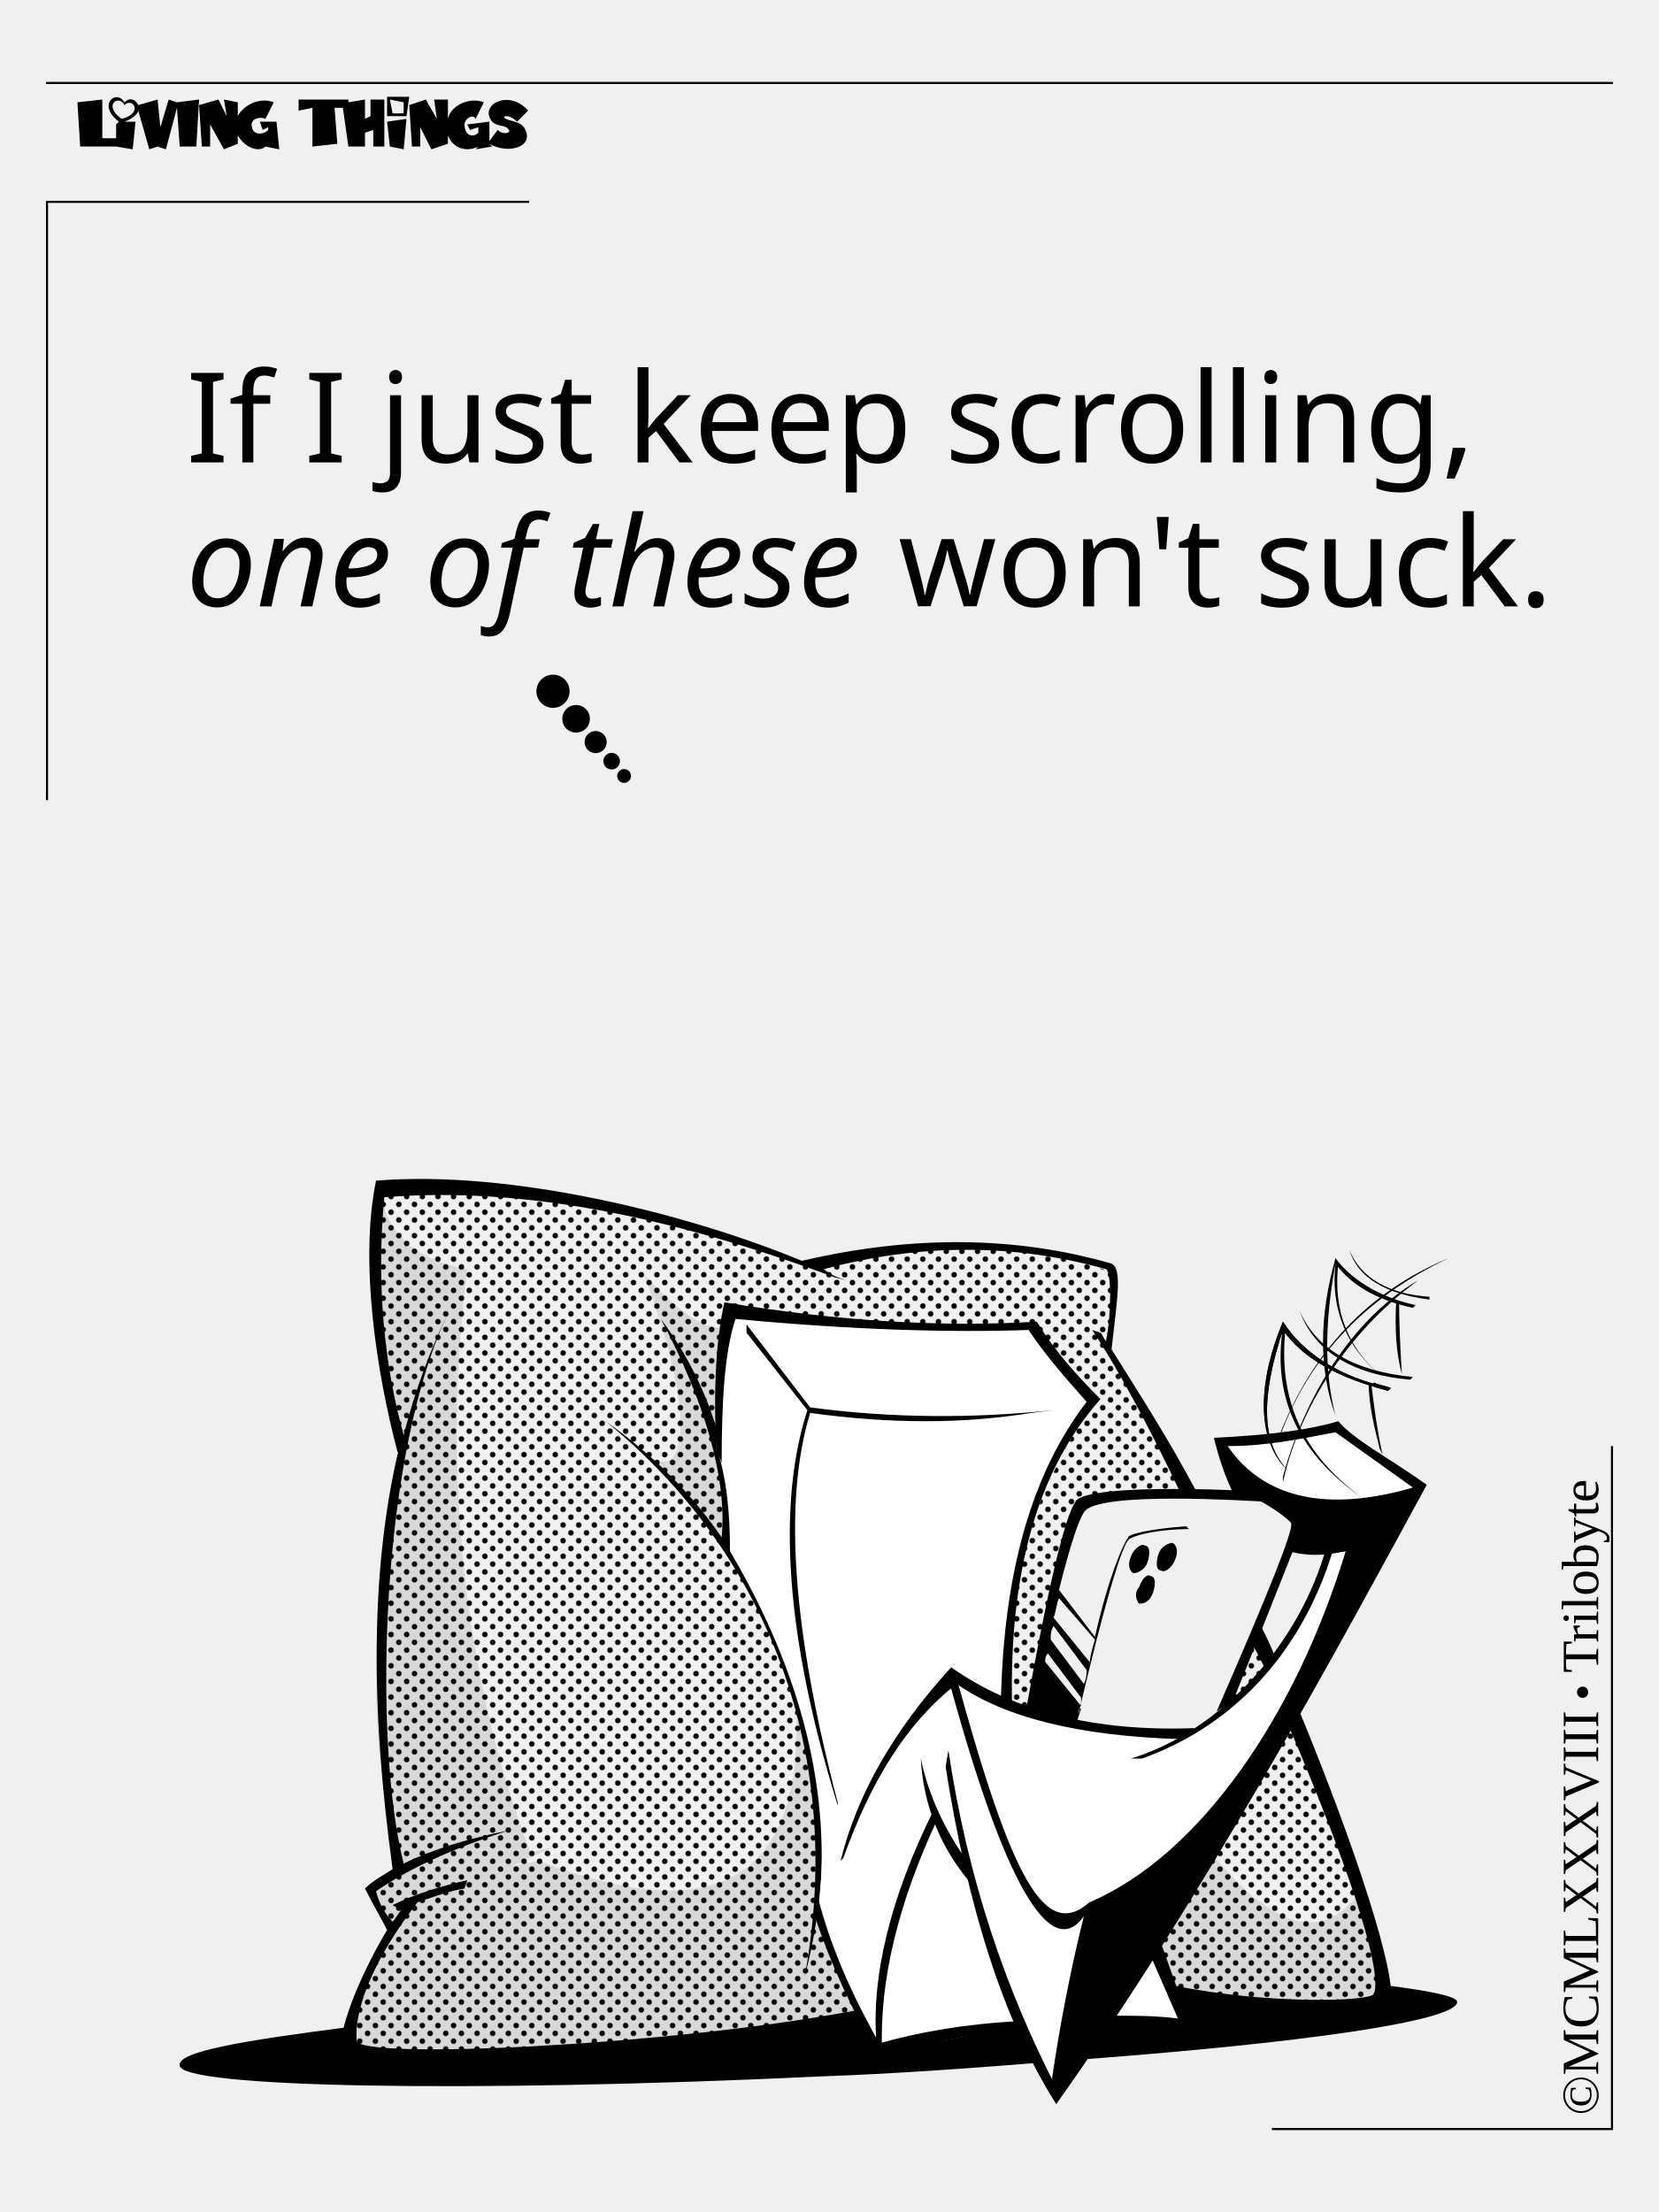
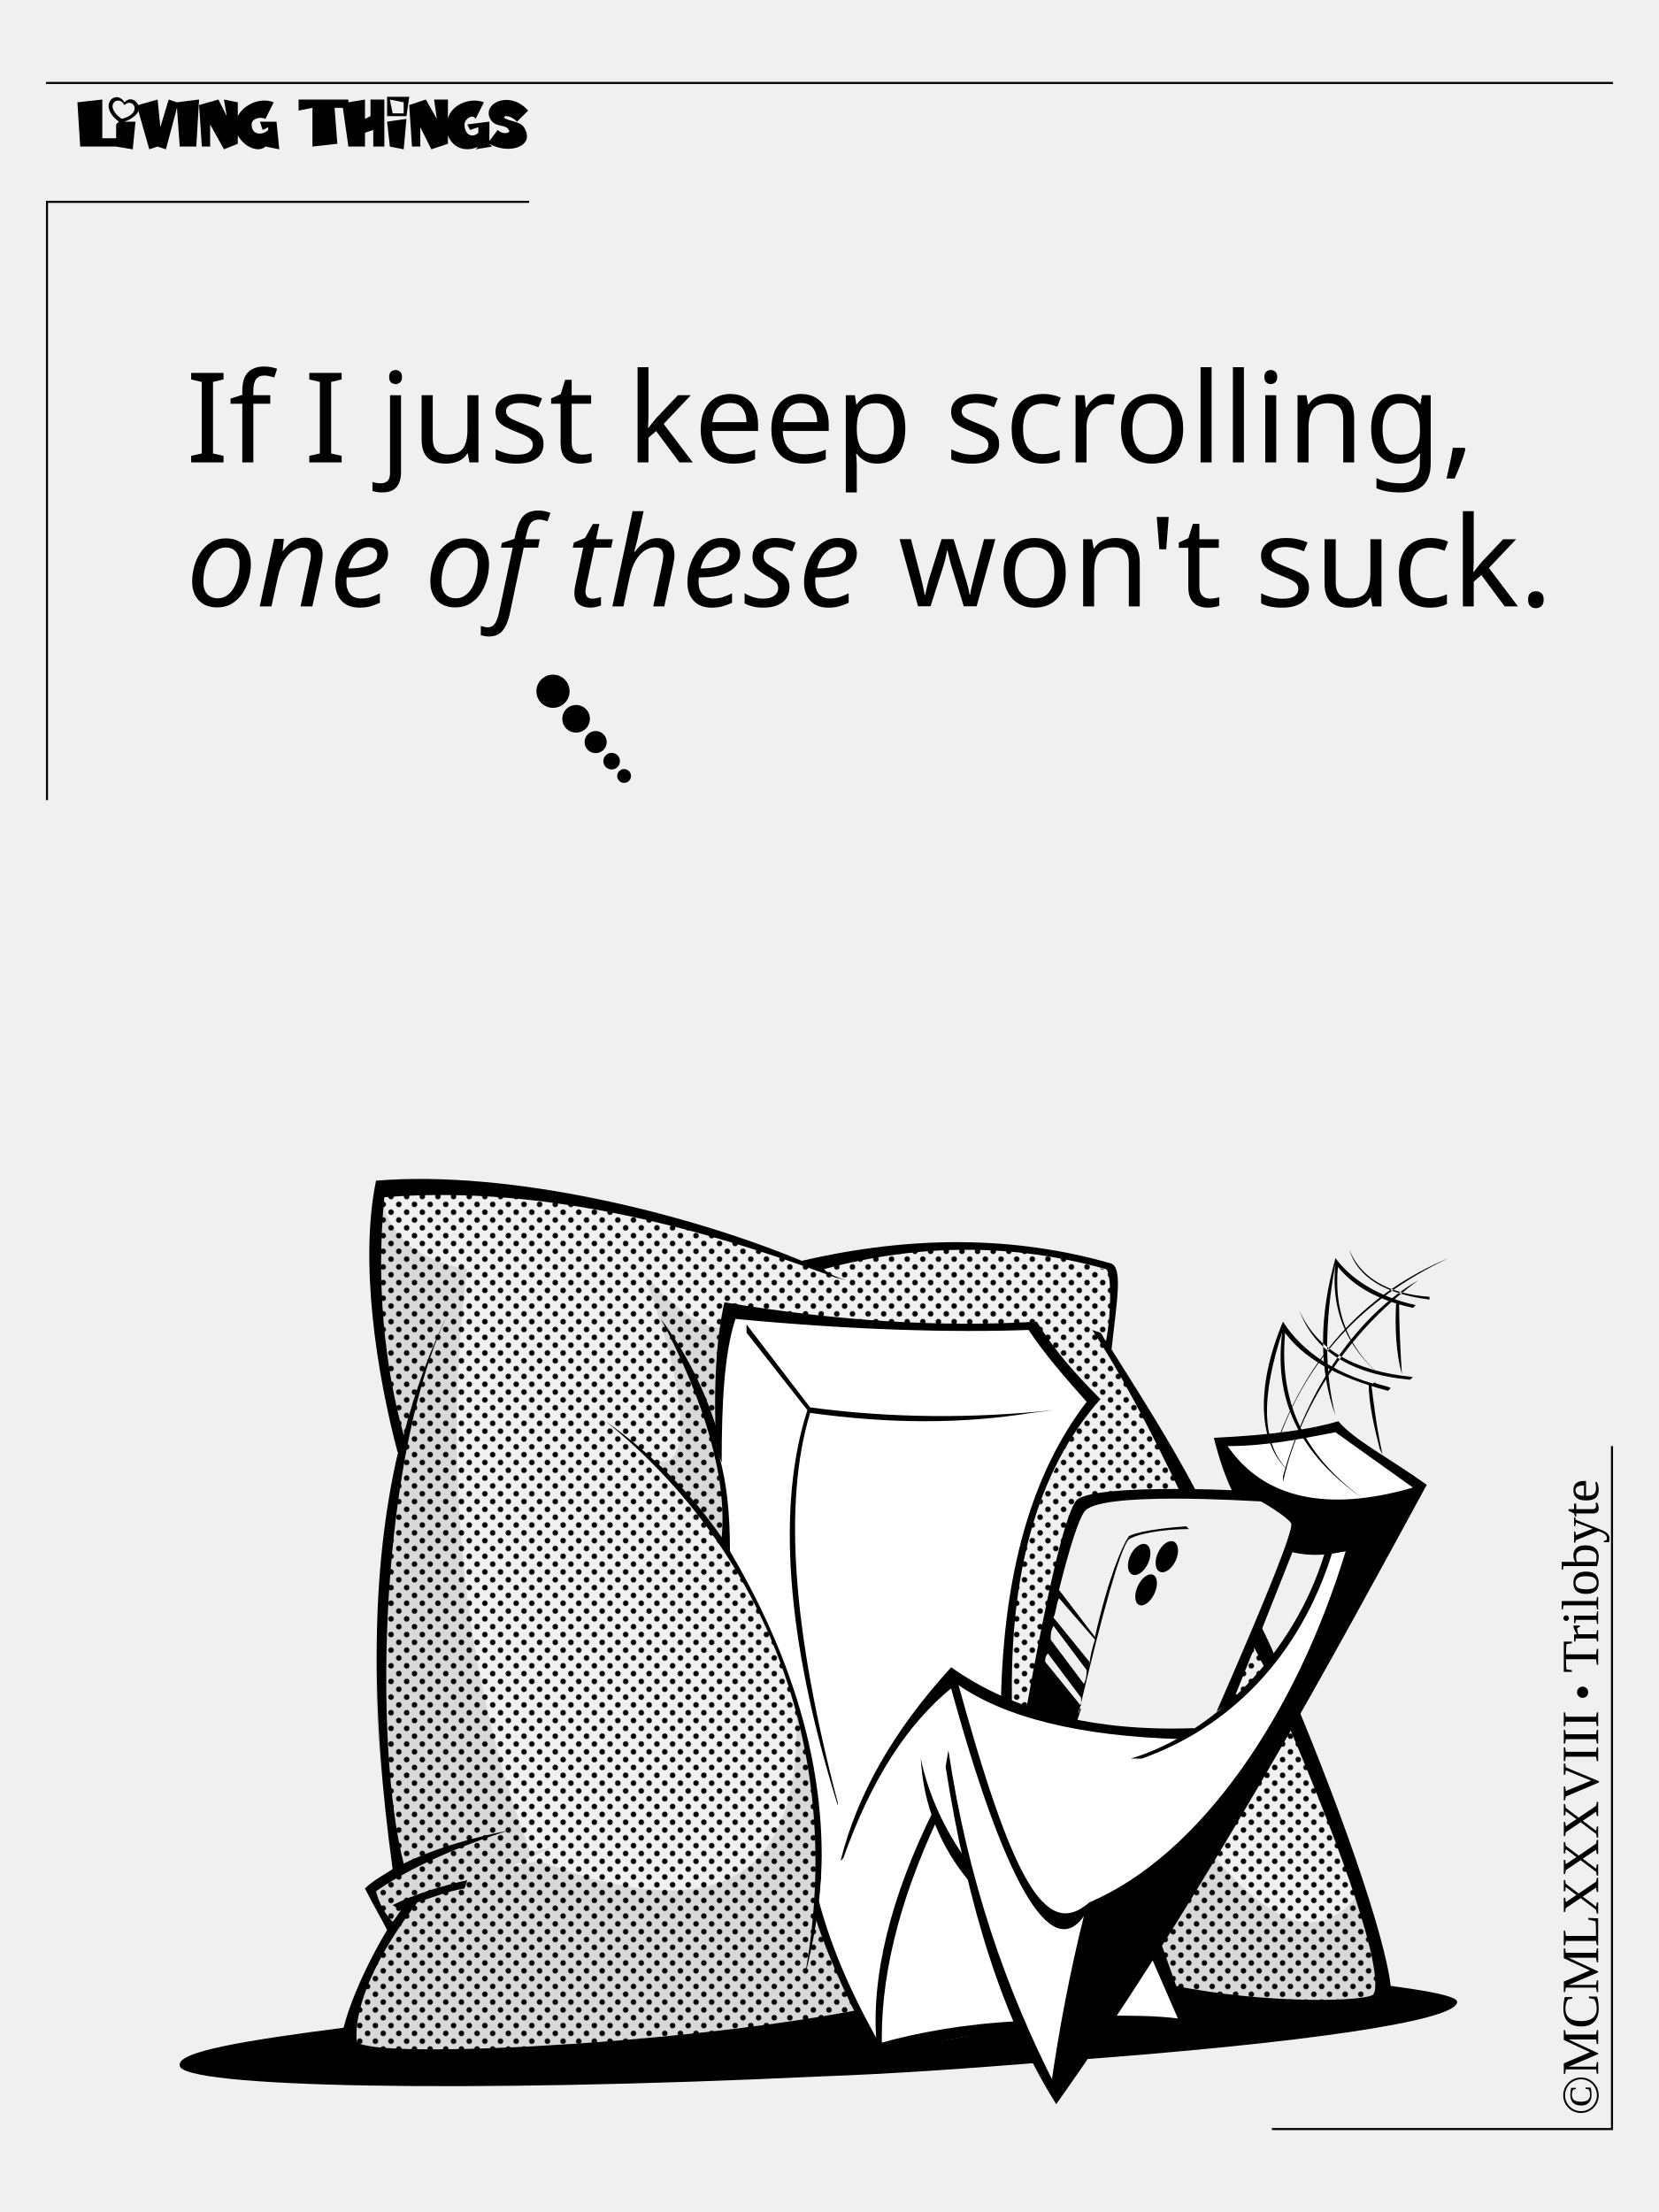
<svg xmlns="http://www.w3.org/2000/svg" style="isolation:isolate" viewBox="0 0 600 800" width="600pt" height="800pt">
  <style type="text/css">
    
  @font-face {
    font-family: 'Comic Neue';
    src: url('neue.ttf') format('truetype');
  }

  text {
    font-family: 'Comic Neue', sans-serif;
    font-weight: bold;
    font-style: italic;
    font-size: 20px;
    fill: #909;
  }
</style>
  <defs>
    <pattern id="dotz" x="0" y="0" width="4" height="4" patternUnits="userSpaceOnUse" patternTransform="rotate(45)">
      <circle cx="2" cy="2" r="1" fill="#000" transform="scale(1)" transform-origin="2 2" />
    </pattern>
-     <pattern id="dotz5" x="0" y="0" width="4" height="4" patternUnits="userSpaceOnUse" patternTransform="rotate(45)">
-       <circle cx="2" cy="2" r="1" fill="#000" transform="scale(2)" transform-origin="2 2" />
-     </pattern>
    <filter id="blur">
      <feGaussianBlur in="SourceGraphic" stdDeviation="1" />
    </filter>
  </defs>
  <defs>
    <g id="ikon" opacity="1">
-       <path id="pillowFill" d=" M 137 430 C 133 464 136 496 145 525 C 134 580 134 631 144 677 L 134 684 C 136 689 139 694 142 698 C 131 717 126 731 126 740 C 187 747 251 741 311 729 C 304 714 299 701 295 690 C 298 638 288 595 263 561 C 263 548 262 535 260 520 C 259 503 261 488 265 475 C 305 480 341 481 373 480 L 395 507 C 374 532 363 571 364 615 L 372 618 C 378 591 384 565 390 544 C 395 540 409 540 431 540 L 400 487 Q 403 468 402 460 C 373 450 337 449 294 458 C 244 439 191 429 137 430 L 137 430 Z  M 467 620 C 481 648 493 682 501 723 C 474 727 450 726 427 722 L 419 705 L 467 620 L 467 620 Z  M 455 590 L 459 601 C 456 606 451 611 445 617 L 455 590 Z " fill-rule="evenodd" fill="url(#dotz)" />
+       <path id="pillowFill" d=" M 137 430 C 133 464 136 496 145 525 C 134 580 134 631 144 677 L 134 684 C 136 689 139 694 142 698 C 131 717 126 731 126 740 C 187 747 251 741 311 729 C 304 714 299 701 295 690 C 298 638 288 595 263 561 C 263 548 262 535 260 520 C 259 503 261 488 265 475 C 305 480 341 481 373 480 L 395 507 C 374 532 363 571 364 615 L 372 618 C 378 591 384 565 390 544 C 395 540 409 540 431 540 L 400 487 Q 403 468 402 460 C 373 450 337 449 294 458 C 244 439 191 429 137 430 L 137 430 Z  M 467 620 C 481 648 493 682 501 723 C 474 727 450 726 427 722 L 419 705 L 467 620 Z  M 455 590 L 459 601 C 456 606 451 611 445 617 L 455 590 Z " fill-rule="evenodd" fill="url(#dotz)" />
      <path id="shadow" d=" M 376 746 C 351 748 324 750 296 751 C 169 757 65 755 65 747 C 64 742 88 738 127 733 C 126 736 126 738 126 740 C 187 747 251 741 311 729 L 319 741 L 369 732 L 376 746 L 376 746 Z  M 389 745 C 470 739 527 731 527 724 C 527 722 517 720 501 718 C 501 720 501 722 502 724 C 487 726 443 725 425 720 L 429 732 L 397 731 Q 391 741 389 745 Z " fill-rule="evenodd" fill="rgb(0,0,0)" />
-       <path id="shade" d="M 262 480 C 255 481 246 475 233 461 C 252 513 249 537 233 526 C 247 538 258 551 265 565 L 261 521 L 262 480 Z  M 138 433 Q 142 454 169 459 C 160 529 167 606 192 670 L 200 668 L 185 675 L 195 673 Q 291 710 288 619 C 296 638 297 667 296 689 C 299 701 304 714 311 728 C 243 743 181 747 124 740 C 128 722 134 709 141 698 L 134 683 L 145 676 C 133 635 133 584 145 524 C 136 501 134 471 138 433 Z M 418 705 L 426 721 Q 460 730 500 724 Q 500 700 492 684 Q 472 712 438 670 Z " fill-rule="evenodd" fill="rgb(0,0,0)" fill-opacity="0.1" />
-       <path id="pillowOutLine" d=" M 265 562 C 296 607 305 662 291 715 C 306 634 277 561 219 514 C 236 526 250 540 261 556 C 263 535 255 507 239 477 C 257 501 266 530 265 562 Z M 145 691 C 144 692 143 694 142 695 C 139 692 137 688 136 684 C 146 677 162 669 184 662 C 169 665 156 669 146 674 C 135 631 137 525 163 473 C 156 487 150 503 146 519 L 146 519 C 139 494 136 464 139 433 C 189 429 243 440 302 462 L 306 463 C 303 462 300 461 298 459 Q 350 445 400 459 C 402 460 402 475 400 485 C 399 484 399 483 398 482 L 395 481 C 405 496 416 517 427 540 L 433 540 C 423 521 412 504 402 488 C 404 470 406 459 402 457 Q 350 442 290 456 L 290 456 C 249 439 185 423 136 427 L 136 427 C 130 456 136 496 144 526 L 144 525 C 134 568 134 618 142 676 L 142 676 C 139 678 135 680 132 683 C 135 689 138 694 140 698 L 140 698 C 128 718 120 741 125 742 C 173 748 239 745 311 730 L 311 730 L 310 727 C 242 740 129 745 129 738 C 128 725 137 706 151 688 C 157 686 162 684 168 683 L 169 680 C 160 682 150 685 142 689 L 145 691 L 145 691 Z M 461 599 C 460 596 458 592 456 588 L 456 588 L 453 595 C 455 598 456 601 458 604 L 461 599 L 461 599 L 461 599 L 461 599 L 461 599 L 461 599 L 461 599 L 461 599 Z  M 470 619 C 491 670 505 714 503 724 C 502 730 453 729 426 723 L 424 718 C 458 725 496 724 497 721 C 500 711 486 671 466 624 L 470 619 L 470 619 L 470 619 L 470 619 L 470 619 L 470 619 L 470 619 L 470 619 Z " fill-rule="evenodd" fill="rgb(0,0,0)" />
+       <path id="shade" d="M 262 480 C 255 481 246 475 233 461 C 252 513 249 537 233 526 C 247 538 258 551 265 565 L 261 521 Z  M 138 433 Q 142 454 169 459 C 160 529 167 606 192 670 L 200 668 L 185 675 L 195 673 Q 291 710 288 619 C 296 638 297 667 296 689 C 299 701 304 714 311 728 C 243 743 181 747 124 740 C 128 722 134 709 141 698 L 134 683 L 145 676 C 133 635 133 584 145 524 C 136 501 134 471 138 433 Z M 418 705 L 426 721 Q 460 730 500 724 Q 500 700 492 684 Q 472 712 438 670 Z " fill-rule="evenodd" fill="rgb(0,0,0)" fill-opacity="0.1" />
+       <path id="pillowOutLine" d=" M 265 562 C 296 607 305 662 291 715 C 306 634 277 561 219 514 C 236 526 250 540 261 556 C 263 535 255 507 239 477 C 257 501 266 530 265 562 Z M 145 691 C 144 692 143 694 142 695 C 139 692 137 688 136 684 C 146 677 162 669 184 662 C 169 665 156 669 146 674 C 135 631 137 525 163 473 C 156 487 150 503 146 519 L 146 519 C 139 494 136 464 139 433 C 189 429 243 440 302 462 L 306 463 C 303 462 300 461 298 459 Q 350 445 400 459 C 402 460 402 475 400 485 C 399 484 399 483 398 482 L 395 481 C 405 496 416 517 427 540 L 433 540 C 423 521 412 504 402 488 C 404 470 406 459 402 457 Q 350 442 290 456 L 290 456 C 249 439 185 423 136 427 L 136 427 C 130 456 136 496 144 526 L 144 525 C 134 568 134 618 142 676 L 142 676 C 139 678 135 680 132 683 C 135 689 138 694 140 698 L 140 698 C 128 718 120 741 125 742 C 173 748 239 745 311 730 L 311 730 L 310 727 C 242 740 129 745 129 738 C 128 725 137 706 151 688 C 157 686 162 684 168 683 L 169 680 C 160 682 150 685 142 689 Z M 461 599 C 460 596 458 592 456 588 L 456 588 L 453 595 C 455 598 456 601 458 604 Z M 470 619 C 491 670 505 714 503 724 C 502 730 453 729 426 723 L 424 718 C 458 725 496 724 497 721 C 500 711 486 671 466 624 Z" fill-rule="evenodd" fill="rgb(0,0,0)" />
      <g id="pinkie">
-         <path d=" M 264 474 L 259 523 C 263 535 264 548 264 561 C 290 605 301 649 296 691 C 304 714 311 730 318 742 L 369 733 L 382 757 Q 388 748 402 730 L 429 731 L 417 706 C 459 637 491 581 513 538 L 483 516 L 441 522 L 447 541 L 458 542 L 468 550 L 466 560 L 481 561 C 472 592 455 613 430 627 C 406 627 384 623 364 616 C 360 583 371 546 395 507 L 374 480 C 338 481 301 479 264 474 Z " fill="#fff" />
+         <path id="pinkie-fill" d=" M 264 474 L 259 523 C 263 535 264 548 264 561 C 290 605 301 649 296 691 C 304 714 311 730 318 742 L 369 733 L 382 757 Q 388 748 402 730 L 429 731 L 417 706 C 459 637 491 581 513 538 L 483 516 L 441 522 L 447 541 L 458 542 L 468 550 L 466 560 L 481 561 C 472 592 455 613 430 627 C 406 627 384 623 364 616 C 360 583 371 546 395 507 L 374 480 C 338 481 301 479 264 474 Z " fill="#fff" />
        <path opacity="1" id="footBottom" d=" M 447 540 C 445 536 443 531 442 526 L 444 523 C 457 542 480 547 511 538 L 514 538 C 485 591 436 680 382 758 L 394 690 C 434 672 465 629 487 561 C 480 562 473 562 467 560 L 470 549 L 459 541 L 447 540 Z " fill-rule="evenodd" fill="rgb(0,0,0)" />
        <path d=" M 259 524 C 258 502 259 484 262 471 C 304 478 341 480 375 478 C 381 488 389 497 398 506 C 375 532 365 569 366 617 L 362 615 C 363 569 373 533 393 507 C 385 498 378 490 372 481 C 344 482 308 481 266 477 C 262 489 261 507 261 529 L 259 524 Z " fill="rgb(0,0,0)" />
        <path d=" M 270 479 L 293 509 C 323 513 352 513 381 510 L 373 511 C 348 515 322 515 293 511 C 283 544 287 591 303 652 L 303 653 C 284 592 281 544 292 510 L 270 482 L 270 479 Z " fill="rgb(0,0,0)" />
        <path d=" M 446 540 Q 442 532 439 520 C 460 519 474 517 484 514 C 490 521 502 527 516 537 C 485 594 436 685 382 761 C 363 731 350 690 342 639 L 343 633 C 350 680 364 720 382 755 C 422 702 483 590 511 538 L 483 518 C 472 520 459 523 444 523 Q 446 533 449 541 L 446 540 Z  M 466 561 Q 480 565 498 557 Q 480 563 467 558 L 466 561 Z " fill-rule="evenodd" fill="rgb(0,0,0)" />
        <path d=" M 349 672 L 351 681 C 340 668 334 653 333 636 C 336 650 342 662 349 672 Z " fill="rgb(0,0,0)" />
        <path d=" M 369 734 C 350 736 333 739 318 744 C 308 727 300 709 295 694 L 295 694 L 296 687 C 301 706 309 723 318 739 C 332 735 349 732 368 731 L 369 734 Z  M 400 733 C 410 733 420 733 431 734 L 420 703 L 416 707 L 426 730 C 418 729 410 729 403 729 L 400 733 Z " fill-rule="evenodd" fill="rgb(0,0,0)" />
        <path d=" M 338 654 L 339 658 C 325 688 318 716 319 742 L 317 739 C 315 715 322 686 338 654 Z " fill="rgb(0,0,0)" />
        <path d=" M 489 560 C 484 585 442 676 396 692 C 391 712 387 733 384 755 L 380 755 C 383 734 387 713 392 693 C 380 710 363 681 343 607 L 346 607 C 366 680 378 702 394 688 C 434 671 469 620 487 560 L 489 560 L 489 560 Z " fill="rgb(0,0,0)" />
        <path d=" M 482 561 L 479 562 C 468 598 439 627 409 636 L 413 636 C 444 625 470 600 482 561 Z " fill="rgb(0,0,0)" />
        <path d=" M 432 625 Q 378 627 344 603 C 323 626 310 649 304 673 L 305 672 C 315 644 328 623 346 609 C 363 621 390 628 428 629 L 432 625 L 432 625 Z " fill="rgb(0,0,0)" />
      </g>
-       <path id="cellfone" d=" M 396 593 L 383 578 C 382 580 382 583 381 585 L 394 601 L 394 603 C 394 600 395 596 396 593 L 396 593 L 396 593 L 396 593 Z  M 393 604 L 381 588 C 380 590 380 591 380 593 L 392 609 C 393 607 393 605 393 604 L 393 604 L 393 604 L 393 604 Z  M 391 614 L 379 598 C 378 599 378 600 378 601 L 391 617 C 391 616 391 615 391 614 L 391 614 L 391 614 L 391 614 Z  M 409 563 C 410 560 413 558 414 559 C 416 559 416 562 415 565 C 414 568 411 569 410 569 C 408 568 408 565 409 563 L 409 563 L 409 563 Z  M 419 562 C 420 559 423 558 424 558 C 426 559 426 562 425 564 C 424 567 421 569 420 568 C 418 568 418 565 419 562 L 419 562 Z  M 396 592 L 383 575 C 387 559 390 550 392 547 C 396 539 454 543 456 543 C 458 544 466 549 467 551 Q 468 555 440 619 L 446 615 C 463 573 471 552 472 550 C 472 546 460 540 459 540 C 457 539 393 536 389 543 C 385 549 379 574 371 619 L 375 620 L 375 620 C 375 620 375 620 375 620 L 389 624 L 389 624 L 391 618 C 390 618 390 619 390 620 C 399 582 405 561 408 557 C 410 555 420 553 430 553 L 430 553 L 429 552 C 415 553 408 555 408 556 C 406 559 401 570 396 592 L 396 592 L 396 592 L 396 592 Z  M 412 574 C 413 571 415 569 416 570 C 418 570 418 573 417 576 C 416 579 414 580 412 580 C 411 579 410 576 412 574 Z " fill-rule="evenodd" fill="rgb(0,0,0)" />
-       <g id="motionLines">
-         <path d=" M 500 526 C 498 517 497 509 496 501 L 495 500 C 495 508 497 516 499 524 L 500 526 Z " fill="rgb(0,0,0)" />
-         <path d=" M 507 497 Q 506 481 506 471 L 505 470 Q 504 486 507 497 Z " fill="rgb(0,0,0)" />
-         <path d=" M 496 501 C 498 502 500 502 502 503 L 503 502 C 501 501 499 501 497 500 L 496 501 L 496 501 Z " fill="rgb(0,0,0)" />
-         <path d=" M 466 532 C 456 522 456 505 464 481 C 471 491 483 498 502 503 L 503 502 C 484 498 471 489 464 478 C 454 502 455 522 466 532 Z " fill="rgb(0,0,0)" />
-         <path d=" M 466 532 C 456 522 456 505 464 481 C 471 491 483 498 502 503 L 503 502 C 484 498 471 489 464 478 C 454 502 455 522 466 532 Z " fill="rgb(0,0,0)" />
-         <path d=" M 493 542 C 471 526 462 506 465 480 L 464 480 C 460 506 470 526 493 542 Z " fill="rgb(0,0,0)" />
-         <path d=" M 524 455 C 495 467 474 489 462 521 L 462 522 C 472 493 492 470 524 455 Z " fill="rgb(0,0,0)" />
-         <path d=" M 513 463 C 492 475 473 501 464 534 L 464 536 C 471 505 491 479 513 463 Z " fill="rgb(0,0,0)" />
-         <path d=" M 470 474 C 476 488 490 496 511 498 L 510 499 C 488 497 475 488 470 474 Z " fill="rgb(0,0,0)" />
-         <path d=" M 483 512 Q 477 489 483 457 C 488 464 497 470 511 473 L 512 472 C 498 469 488 462 483 455 Q 474 487 483 512 Z " fill="rgb(0,0,0)" />
-         <path d=" M 504 501 C 488 490 482 475 484 457 L 483 457 C 481 475 488 490 504 501 Z " fill="rgb(0,0,0)" />
-         <path d=" M 488 452 C 492 462 502 468 517 469 L 517 470 C 501 468 491 462 488 452 Z " fill="rgb(0,0,0)" />
+       <g id="cellfone" fill="rgb(0,0,0)">
+         <path id="cellfone" d="M 396 593 L 383 578 C 382 580 382 583 381 585 L 394 601 L 394 603 C 394 600 395 596 396 593 Z M 393 604 L 381 588 C 380 590 380 591 380 593 L 392 609 C 393 607 393 605 393 604 Z M 391 614 L 379 598 C 378 599 378 600 378 601 L 391 617 C 391 616 391 615 391 614 Z M 396 592 L 383 575 C 387 559 390 550 392 547 C 396 539 454 543 456 543 C 458 544 466 549 467 551 Q 468 555 440 619 L 446 615 C 463 573 471 552 472 550 C 472 546 460 540 459 540 C 457 539 393 536 389 543 C 385 549 379 574 371 619 L 375 620 C 375 620 375 620 375 620 L 389 624 L 391 618 C 390 618 390 619 390 620 C 399 582 405 561 408 557 C 410 555 420 553 430 553 L 430 553 L 429 552 C 415 553 408 555 408 556 C 406 559 401 570 396 592 Z" fill-rule="evenodd" fill="rgb(0,0,0)" />
+         <ellipse cx="412" cy="564" rx="3.5" ry="6" transform="rotate(25,412,564)" />
+         <ellipse cx="422" cy="563" rx="3.5" ry="6" transform="rotate(25,422,563)" />
+         <ellipse cx="414.5" cy="575" rx="3.3" ry="6" transform="rotate(25,414.5,575)" />
+       </g>
+       <path id="motionLines" d=" M 500 526 C 498 517 497 509 496 501 L 495 500 C 495 508 497 516 499 524 L 500 526 Z M 507 497 Q 506 481 506 471 L 505 470 Q 504 486 507 497 Z M 496 501 C 498 502 500 502 502 503 L 503 502 C 501 501 499 501 497 500 L 496 501 L 496 501 Z  M 466 532 C 456 522 456 505 464 481 C 471 491 483 498 502 503 L 503 502 C 484 498 471 489 464 478 C 454 502 455 522 466 532 Z  M 466 532 C 456 522 456 505 464 481 C 471 491 483 498 502 503 L 503 502 C 484 498 471 489 464 478 C 454 502 455 522 466 532 Z  M 493 542 C 471 526 462 506 465 480 L 464 480 C 460 506 470 526 493 542 Z  M 524 455 C 495 467 474 489 462 521 L 462 522 C 472 493 492 470 524 455 Z  M 513 463 C 492 475 473 501 464 534 L 464 536 C 471 505 491 479 513 463 Z M 470 474 C 476 488 490 496 511 498 L 510 499 C 488 497 475 488 470 474 Z M 483 512 Q 477 489 483 457 C 488 464 497 470 511 473 L 512 472 C 498 469 488 462 483 455 Q 474 487 483 512 Z M 504 501 C 488 490 482 475 484 457 L 483 457 C 481 475 488 490 504 501 Z M 488 452 C 492 462 502 468 517 469 L 517 470 C 501 468 491 462 488 452 Z " fill="rgb(0,0,0)" />
+       <g id="thoughtCircles" transform="translate(200 250) rotate(320)" fill="rgb(0,0,0)">
+         <circle cx="0" cy="40" r="2.5" />
+         <circle cx="0" cy="33" r="3" />
+         <circle cx="0" cy="24" r="4" />
+         <circle cx="0" cy="13" r="5" />
+         <circle cx="0" cy="0" r="6" />
      </g>
      <g id="dialog">
        <text transform="matrix(1.373,0,0,1.373,67.339,167.223)" style="font-family:'Comic Neue';font-weight:400;font-size:33px;font-style:normal;fill:#000000;stroke:none;">If I just keep scrolling,</text>
        <text transform="matrix(1.373,0,0,1.373,67.339,219.315)" style="font-family:'Comic Neue';font-weight:400;font-size:33px;font-style:italic;fill:#000000;stroke:none;">one of these </text>
        <text transform="matrix(1.373,0,0,1.373,324.852,219.315)" style="font-family:'Comic Neue';font-weight:400;font-size:33px;font-style:normal;fill:#000000;stroke:none;">won't suck.</text>
-       </g>
-       <g id="circles" transform="translate(200 250) rotate(320)" fill="rgb(0,0,0)">
-         <circle cx="0" cy="40" r="2.5" />
-         <circle cx="0" cy="33" r="3" />
-         <circle cx="0" cy="24" r="4" />
-         <circle cx="0" cy="13" r="5" />
-         <circle cx="0" cy="0" r="6" />
      </g>
      <g id="copyright" transform="translate(578 765) rotate(270)">
        <text style="font-family:'Times New Roman';font-weight:400;font-size:19px;font-style:normal;fill:#000000;stroke:none;">©MCMLXXXVIII</text>
        <text transform="translate(150 0)" style="font-family:'Times New Roman';font-weight:400;font-size:17px;font-style:normal;fill:#000000;stroke:none;">•</text>
        <text transform="translate(160 0)" style="font-family:'Times New Roman';font-weight:400;font-size:19px;font-style:normal;fill:#000000;stroke:none;">Trilobyte</text>
      </g>
      <g id="border">
        <path d=" M 583 523 L 583 770 L 460 770" fill="none" vector-effect="non-scaling-stroke" stroke-width="1" stroke="rgb(0,0,0)" stroke-linejoin="miter" stroke-linecap="butt" stroke-miterlimit="3" />
        <path d=" M 17 289 L 17 73 L 191 73" fill="none" vector-effect="non-scaling-stroke" stroke-width="1" stroke="rgb(0,0,0)" stroke-linejoin="miter" stroke-linecap="square" stroke-miterlimit="3" />
        <line x1="17" y1="30" x2="583" y2="30" vector-effect="non-scaling-stroke" stroke-width="1" stroke="rgb(0,0,0)" stroke-linejoin="miter" stroke-linecap="square" stroke-miterlimit="3" />
        <path id="LivingThingsTitle" d=" M 177 51 L 177 44 L 169 45 L 169 45 L 170 47 L 173 46 L 173 48 L 173 48 L 173 48 L 173 48 L 173 48 L 173 48 L 173 48 C 171 50 168 49 168 45 C 168 43 171 41 172 43 L 175 37 C 170 35 163 38 162 43 L 162 36 L 157 36 L 158 43 L 154 36 L 148 38 L 148 38 L 148 38 L 148 38 L 149 53 L 152 53 L 152 46 L 152 46 L 156 54 L 162 52 L 162 52 L 162 52 L 162 52 L 162 52 L 162 52 L 162 52 L 162 52 L 162 52 L 162 52 L 162 52 L 162 52 L 162 52 L 162 48 C 162 48 162 48 162 49 C 164 54 169 55 173 53 L 172 54 L 178 53 L 177 52 C 184 56 193 53 190 47 C 189 44 185 44 183 43 C 181 42 184 41 187 44 L 191 40 C 184 32 173 38 178 44 C 180 46 183 45 184 47 C 185 48 182 49 180 47 L 177 51 Z  M 134 42 L 132 43 L 132 36 L 126 37 L 126 37 L 126 37 L 126 36 L 108 36 L 108 40 L 113 39 L 113 53 L 122 52 L 121 39 L 124 39 L 126 53 L 132 53 L 132 48 L 132 48 L 132 48 L 132 48 L 132 48 L 135 47 L 135 53 L 139 53 L 139 36 L 134 36 L 134 42 L 134 42 Z  M 86 52 L 81 54 L 76 45 L 76 45 L 76 53 L 73 53 L 72 38 L 72 38 L 72 38 L 72 38 L 79 36 L 82 42 L 81 36 L 86 37 L 86 42 C 88 38 94 35 99 37 L 96 43 C 94 42 91 43 91 45 C 91 49 95 49 97 47 L 97 47 L 97 47 L 97 47 L 97 47 L 97 47 L 97 46 L 95 47 L 94 44 L 94 44 L 100 44 L 101 54 L 96 53 L 96 53 C 94 55 89 54 86 49 L 86 52 L 86 52 L 86 52 L 86 52 L 86 52 L 86 52 L 86 52 L 86 52 L 86 52 L 86 52 L 86 52 L 86 52 L 86 52 L 86 52 Z  M 45 38 C 48 35 52 41 44 43 C 37 38 43 34 45 38 L 45 38 L 45 38 L 45 38 L 45 38 L 45 38 L 45 38 L 45 38 L 45 38 L 45 38 L 45 38 L 45 38 L 45 38 L 45 38 L 45 38 L 45 38 L 45 38 L 45 38 L 45 38 L 45 38 L 45 38 L 45 38 L 45 38 Z  M 28 37 L 37 36 L 37 50 L 42 50 L 42 53 L 29 53 L 28 37 L 28 37 L 28 37 L 28 37 L 28 37 L 28 37 L 28 37 L 28 37 L 28 37 L 28 37 Z  M 140 44 L 147 43 L 146 54 L 141 53 L 140 44 L 140 44 L 140 44 L 140 44 Z  M 142 41 L 141 36 L 146 37 L 146 41 L 142 41 L 142 41 L 142 41 L 142 41 Z  M 43 44 C 35 38 42 32 45 37 L 45 37 C 47 35 49 36 50 38 L 50 38 L 57 36 L 58 46 L 61 36 L 64 37 L 64 37 L 64 37 L 64 37 L 64 37 L 72 36 L 71 53 L 65 53 L 64 39 L 60 54 L 57 53 L 57 53 L 57 53 L 57 53 L 57 53 L 57 53 L 57 53 L 57 53 L 57 53 L 57 53 L 57 53 L 57 53 L 57 53 L 57 53 L 54 54 L 50 40 C 50 41 48 43 45 44 L 49 44 L 48 54 L 42 53 L 42 45 L 43 44 L 43 44 L 43 44 L 43 44 L 43 44 Z  M 140 42 L 140 35 L 148 35 L 147 42 L 140 42 L 140 42 L 140 42 L 140 42 Z " fill-rule="evenodd" fill="rgb(0,0,0)" />
      </g>
    </g>
  </defs>
  <use href="#ikon" />
</svg>
